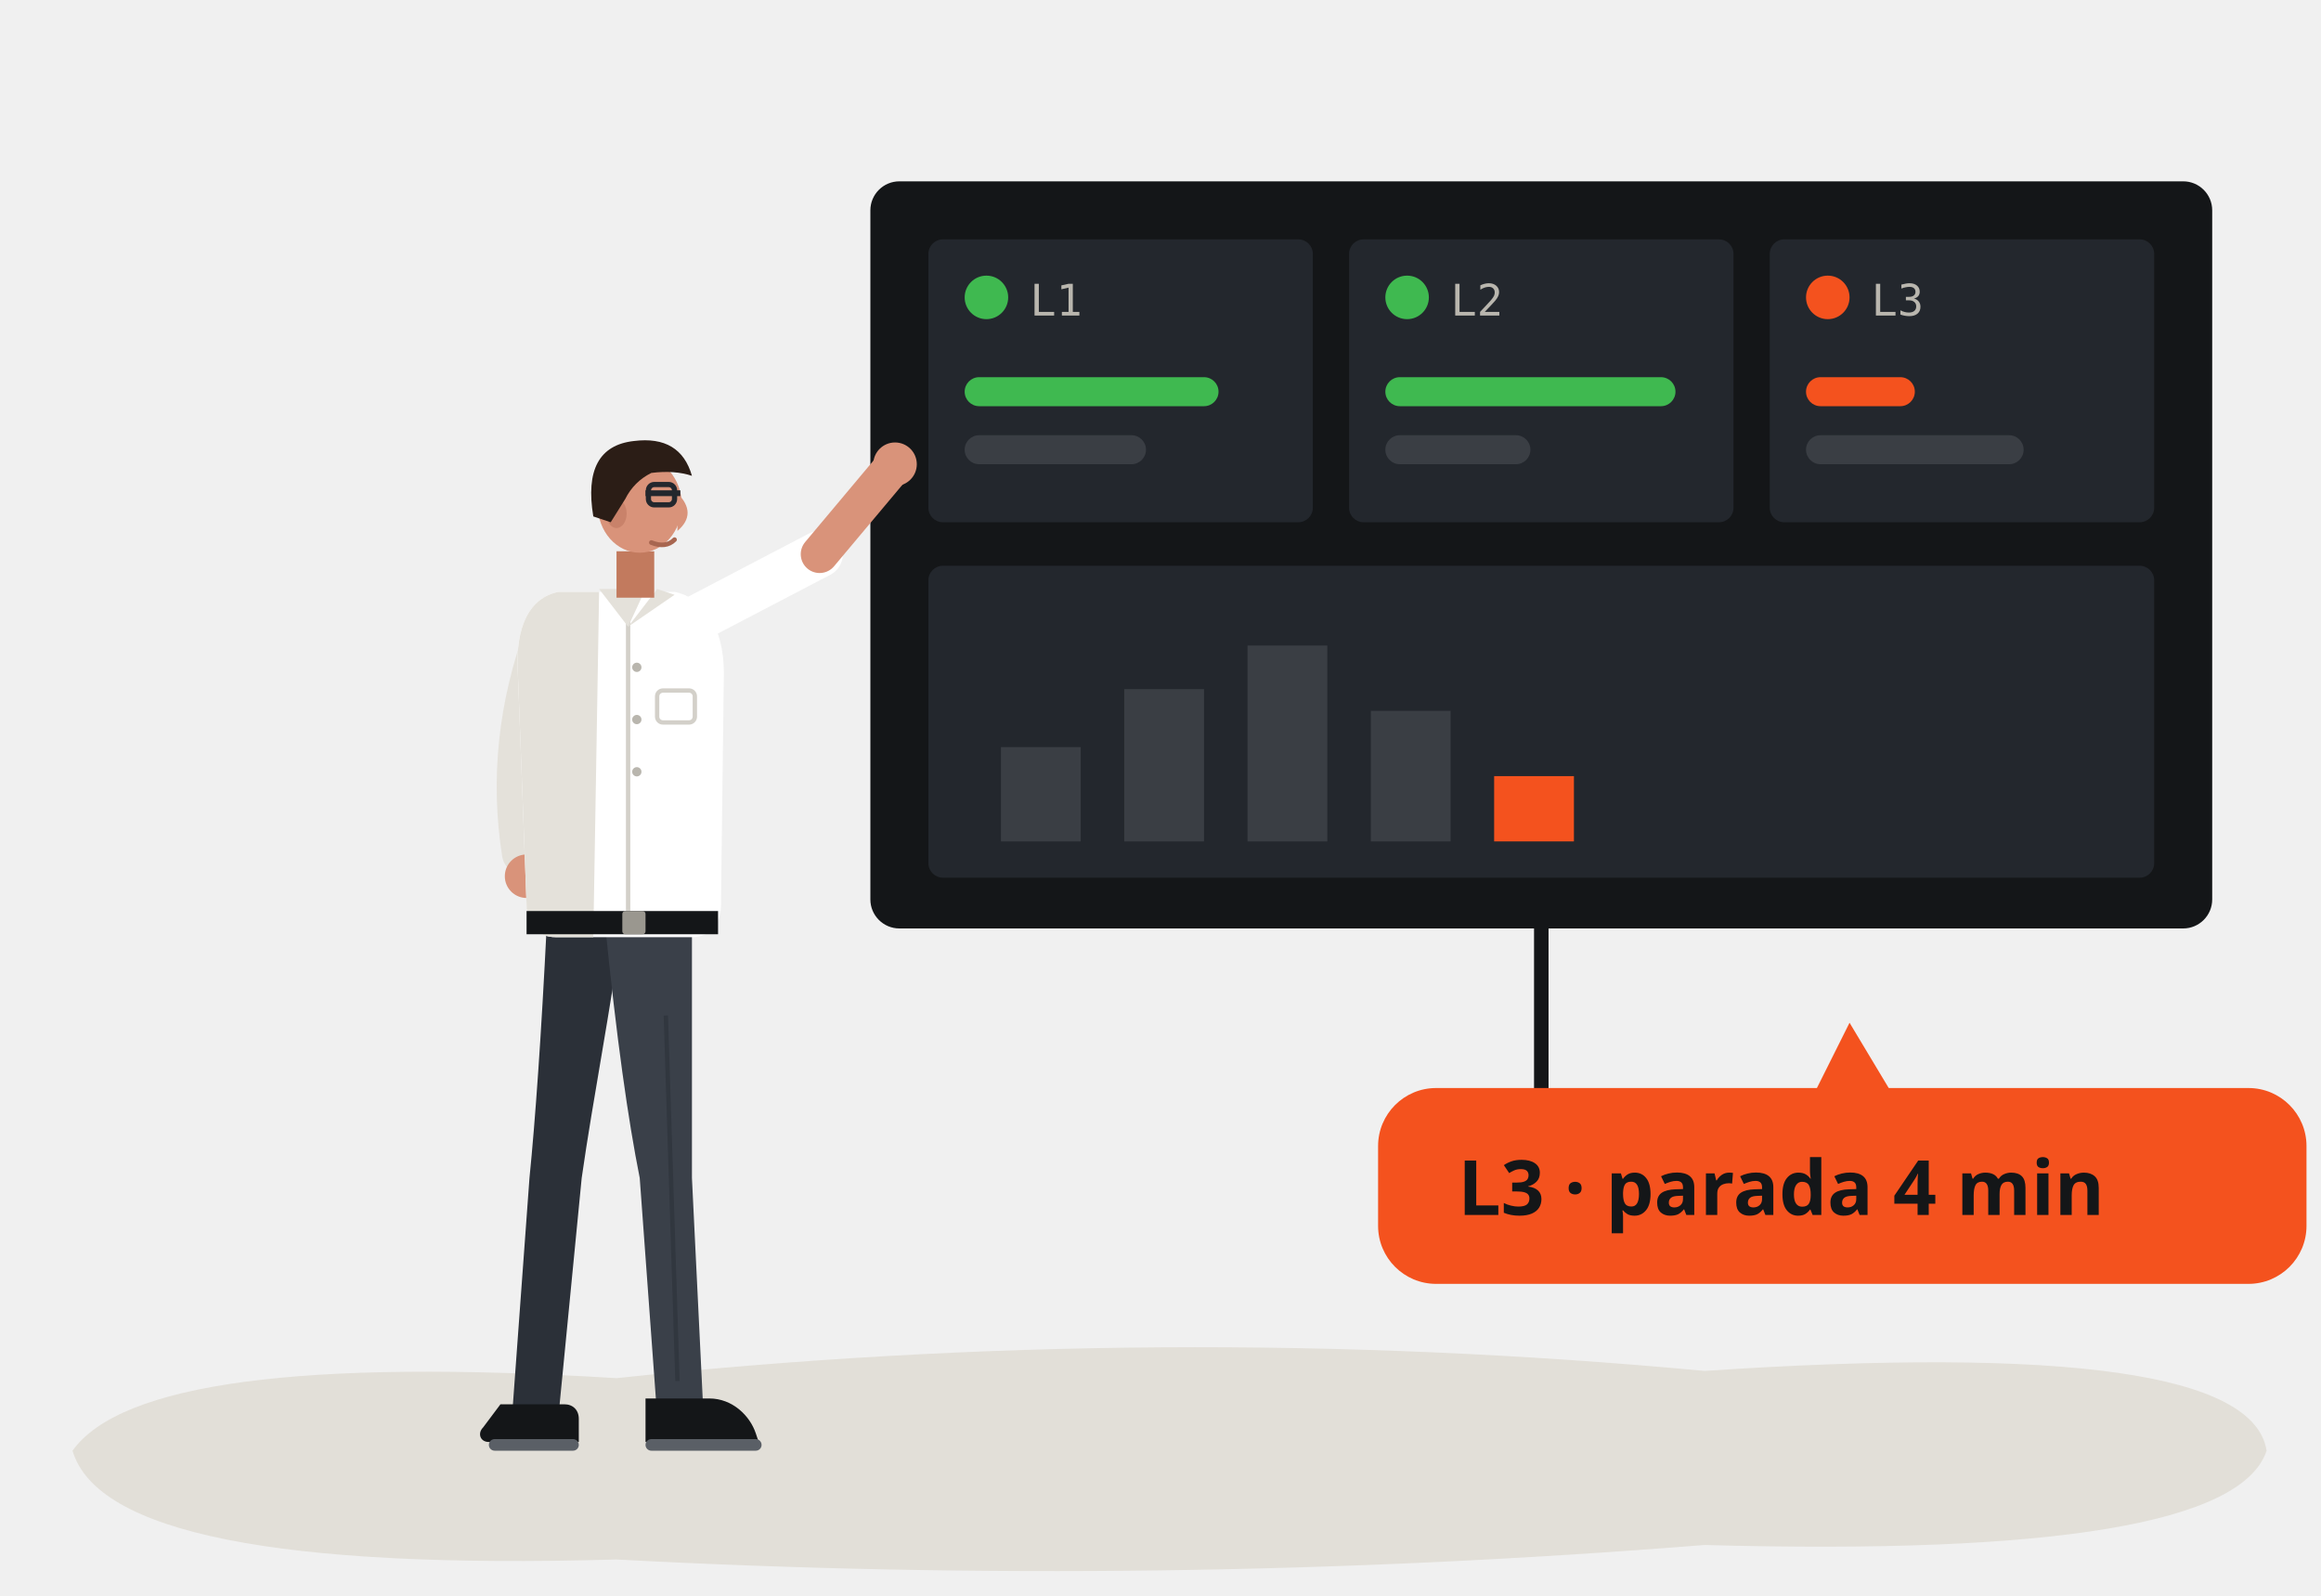
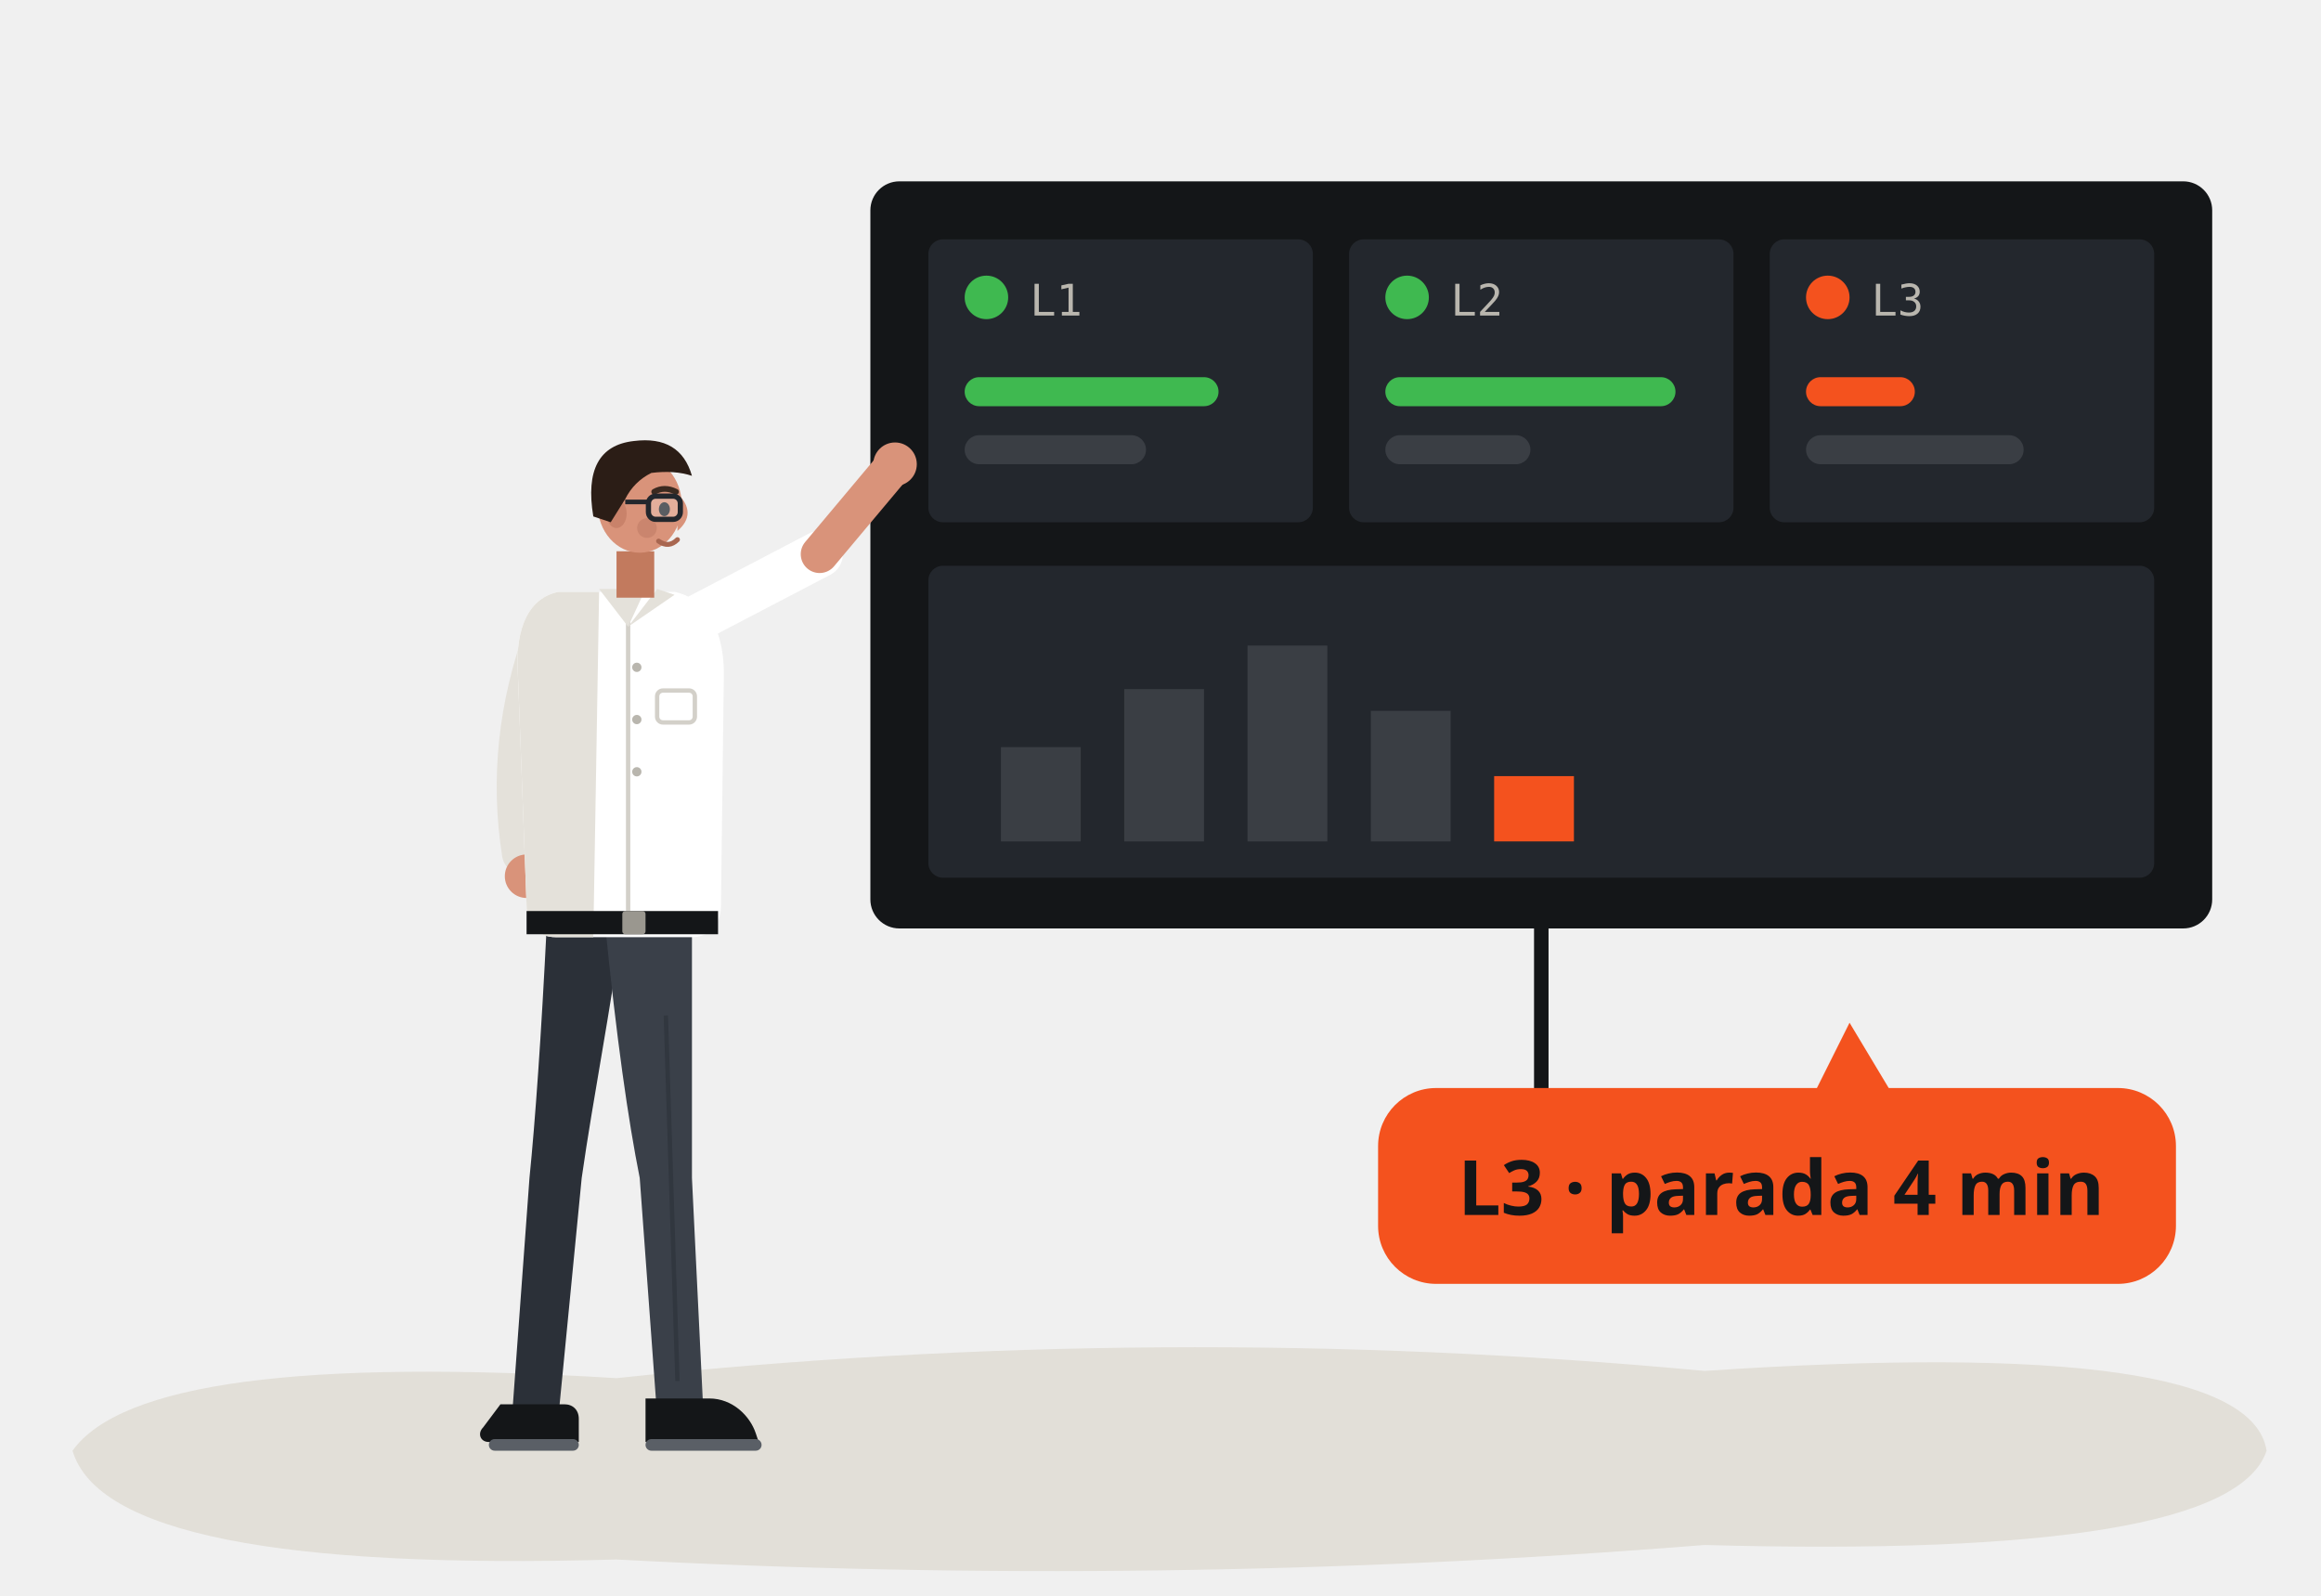
<svg xmlns="http://www.w3.org/2000/svg" viewBox="0 0 640 440" role="img" aria-label="El jefe de producción señala una pantalla de planta donde la línea 3 aparece parada">
  <path d="M20 400Q40 372 170 380Q320 364 470 378Q620 368 625 400Q615 430 470 426Q320 438 170 430Q30 434 20 400Z" fill="#E2DFD8" />
  <rect x="240" y="50" width="370" height="206" rx="8" fill="#141618" />
  <rect x="256" y="66" width="106" height="78" rx="4" fill="#23272D" />
  <rect x="372" y="66" width="106" height="78" rx="4" fill="#23272D" />
  <rect x="488" y="66" width="106" height="78" rx="4" fill="#23272D" />
-   <circle class="ilus-blink" cx="272" cy="82" r="6" fill="#3FB950" />
-   <circle class="ilus-blink" cx="388" cy="82" r="6" fill="#3FB950" />
+   <circle cx="272" cy="82" r="6" fill="#3FB950" class="ilus-blink" />
+   <circle cx="388" cy="82" r="6" fill="#3FB950" class="ilus-blink" />
  <circle cx="504" cy="82" r="6" fill="#F4521E" />
  <text x="284" y="87" font-family="DM Mono, monospace" font-size="12" fill="#B9B6AE">L1</text>
  <text x="400" y="87" font-family="DM Mono, monospace" font-size="12" fill="#B9B6AE">L2</text>
  <text x="516" y="87" font-family="DM Mono, monospace" font-size="12" fill="#B9B6AE">L3</text>
-   <rect class="ilus-blink" x="266" y="104" width="70" height="8" rx="4" fill="#3FB950" />
+   <rect x="266" y="104" width="70" height="8" rx="4" fill="#3FB950" class="ilus-blink" />
  <rect x="266" y="120" width="50" height="8" rx="4" fill="#3A3E44" />
-   <rect class="ilus-blink" x="382" y="104" width="80" height="8" rx="4" fill="#3FB950" />
+   <rect x="382" y="104" width="80" height="8" rx="4" fill="#3FB950" class="ilus-blink" />
  <rect x="382" y="120" width="40" height="8" rx="4" fill="#3A3E44" />
  <rect x="498" y="104" width="30" height="8" rx="4" fill="#F4521E" />
  <rect x="498" y="120" width="60" height="8" rx="4" fill="#3A3E44" />
  <rect x="256" y="156" width="338" height="86" rx="4" fill="#23272D" />
  <rect x="276" y="206" width="22" height="26" fill="#3A3E44" />
  <rect x="310" y="190" width="22" height="42" fill="#3A3E44" />
  <rect x="344" y="178" width="22" height="54" fill="#3A3E44" />
  <rect x="378" y="196" width="22" height="36" fill="#3A3E44" />
  <rect x="412" y="214" width="22" height="18" fill="#F4521E" />
  <path d="M425 256V320M395 320H455" stroke="#141618" stroke-width="4" stroke-linecap="round" />
-   <g class="ilus-breathe" style="--d:0.45s">
+   <g class="ilus-breathe" style="--d:0.00s">
    <g transform="translate(170 400) scale(0.8)">
      <path d="M-24 -182C-26 -142 -28 -114 -30 -94L-36 -12H-20L-12 -94C-8 -122 -2 -152 2 -182Z" fill="#2B3038" />
      <path d="M-4 -182C0 -142 4 -114 8 -94L14 -12H30L26 -94C26 -130 26 -158 26 -182Z" fill="#3A4049" />
      <path d="M17 -150L21 -24" stroke="#2B3038" stroke-width="1.5" opacity=".6" />
      <path d="M-40 -16h22c3 0 5 2 5 5v8h-31c-3 0-4-3-2-5z" fill="#141618" />
      <rect x="-44" y="-4" width="31" height="4" rx="2" fill="#5A5F66" />
      <path d="M10 -18h22c8 0 14 6 16 12l1 3H10z" fill="#141618" />
      <rect x="10" y="-4" width="40" height="4" rx="2" fill="#5A5F66" />
      <path d="M-24 -282Q-38 -244 -32 -206" fill="none" stroke="#E4E1DA" stroke-width="15" stroke-linecap="round" />
      <circle cx="-31" cy="-198" r="7.5" fill="#D9937A" />
      <path d="M-20 -296C-30 -294 -35 -284 -34 -268L-31 -188C-31 -181 -27 -177 -21 -177H26C32 -177 36 -181 36 -188L37 -268C37 -284 30 -294 20 -296Z" fill="#FFFFFF" />
      <path d="M-20 -296C-30 -294 -35 -284 -34 -268L-31 -188C-31 -181 -27 -177 -21 -177H-8L-6 -296Z" fill="#E4E1DA" />
      <path d="M4 -292V-186" stroke="#D3D0C9" stroke-width="1.5" />
      <circle cx="7" cy="-270" r="1.6" fill="#B9B6AE" />
      <circle cx="7" cy="-252" r="1.6" fill="#B9B6AE" />
      <circle cx="7" cy="-234" r="1.6" fill="#B9B6AE" />
      <path d="M-6 -297L4 -284L10 -297ZM4 -284L14 -297L20 -295Z" fill="#E4E1DA" />
      <rect x="14" y="-262" width="13" height="11" rx="2" fill="none" stroke="#D3D0C9" stroke-width="1.5" />
      <path d="M-31 -186H35V-178H-31Z" fill="#141618" />
      <rect x="2" y="-186" width="8" height="8" rx="1" fill="#9A978F" />
      <path d="M0 -310h13v16H0z" fill="#C27A5E" />
      <ellipse cx="8" cy="-326" rx="14.5" ry="16.5" fill="#D9937A" />
      <path d="M21 -330Q28 -323 21 -317Z" fill="#D9937A" />
      <ellipse cx="0" cy="-323" rx="3.5" ry="5" fill="#C9826A" />
-       <path d="M12 -313Q17 -311 20 -314" fill="none" stroke="#A86650" stroke-width="1.6" stroke-linecap="round" />
+       <circle cx="10.5" cy="-318" r="3.4" fill="#A86650" opacity=".3" data-cara="" />
+       <ellipse cx="16.5" cy="-324.5" rx="1.9" ry="2.4" fill="#23272D" />
+       <path d="M13 -330.5Q16.5 -332.5 20.5 -330.5" fill="none" stroke="#3B2A20" stroke-width="2" stroke-linecap="round" />
+       <path d="M14.5 -313.5Q18 -311 21 -314" fill="none" stroke="#A86650" stroke-width="1.7" stroke-linecap="round" />
      <path d="M-8 -322Q-12 -346 6 -348Q22 -350 26 -336Q20 -338 12 -337Q6 -334 3 -328L-2 -320Z" fill="#2B1D16" />
-       <path d="M10 -330h12" stroke="#23272D" stroke-width="2" />
-       <rect x="11" y="-333" width="9" height="7" rx="2" fill="none" stroke="#23272D" stroke-width="1.8" />
+       <path d="M3 -327H11" stroke="#23272D" stroke-width="1.6" />
+       <rect x="11" y="-329" width="11" height="8" rx="2.5" fill="#FFFFFF" fill-opacity=".25" stroke="#23272D" stroke-width="1.8" />
      <path d="M26 -286L70 -309" fill="none" stroke="#FFFFFF" stroke-width="16" stroke-linecap="round" />
      <path d="M70 -309L96 -340" fill="none" stroke="#D9937A" stroke-width="13" stroke-linecap="round" />
      <circle cx="96" cy="-340" r="7.5" fill="#D9937A" />
    </g>
  </g>
  <g class="ilus-bubble" style="--i:0">
-     <rect x="380" y="300" width="256" height="54" rx="16" fill="#F4521E" />
+     <rect x="380" y="300" width="220" height="54" rx="16" fill="#F4521E" />
    <path d="M500 302l10 -20 12 20z" fill="#F4521E" />
    <text x="402" y="335" font-family="DM Sans, sans-serif" font-weight="700" font-size="21" fill="#141618">L3 · parada 4 min</text>
  </g>
</svg>
